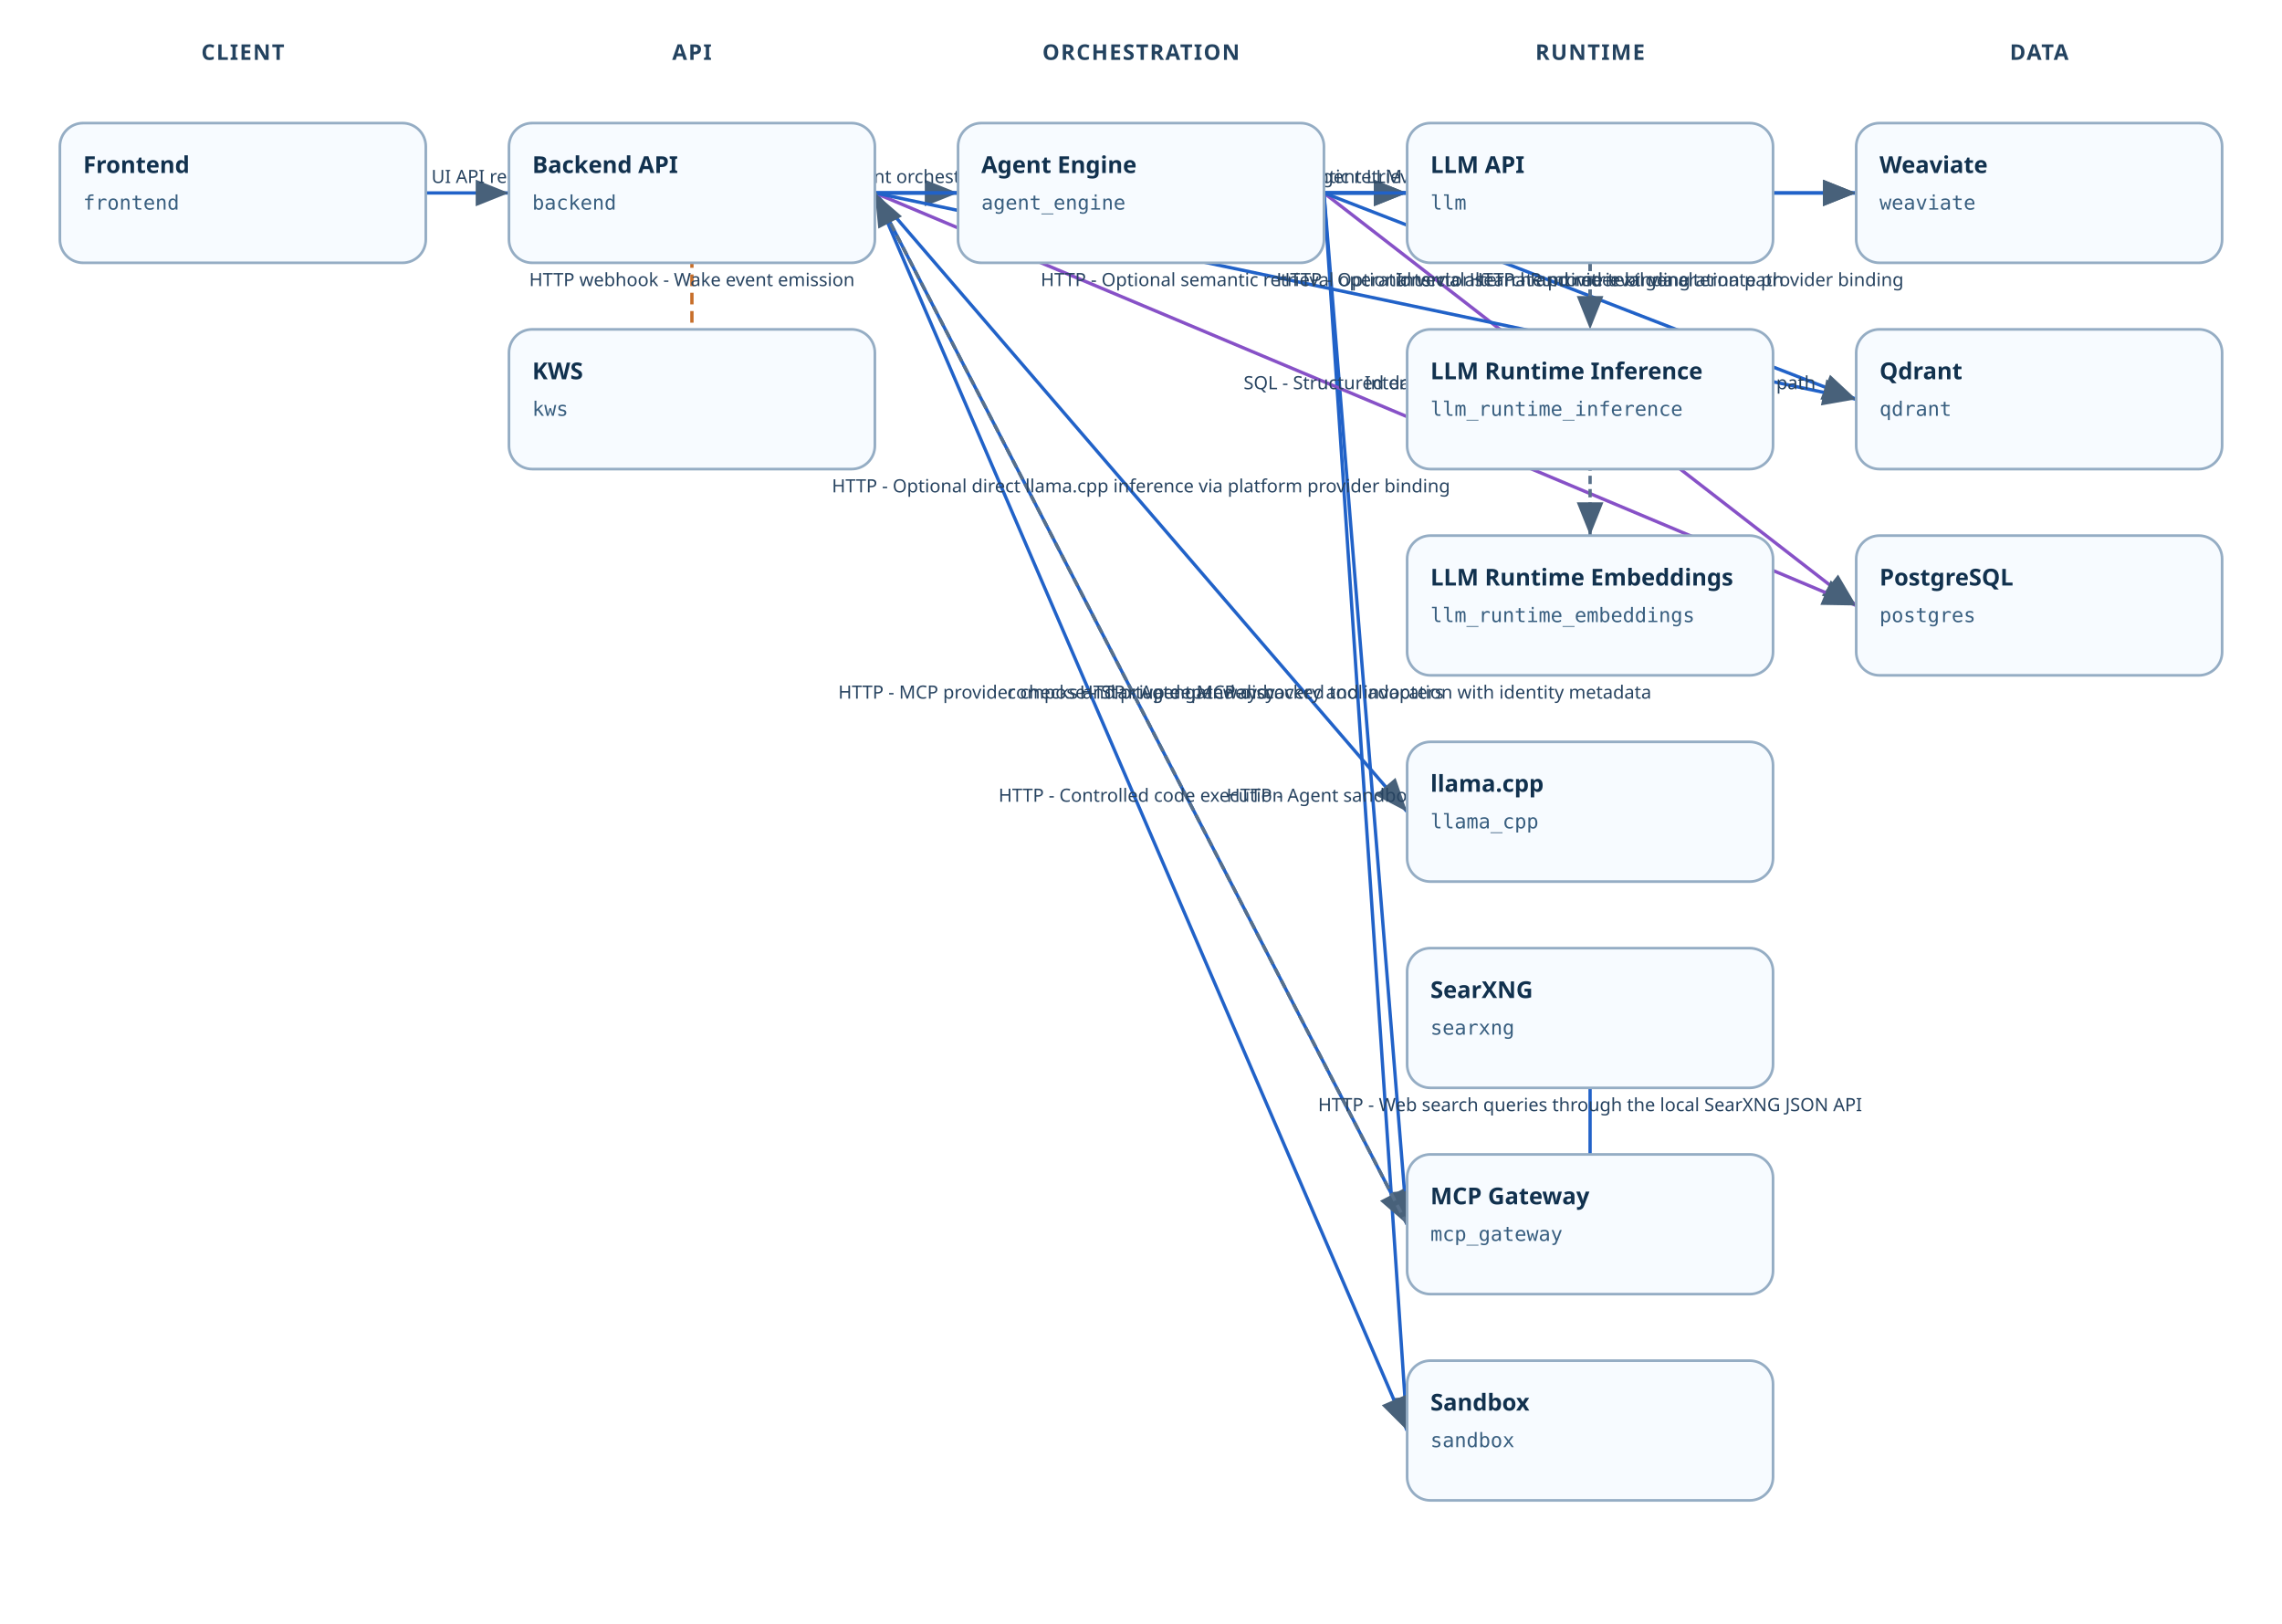
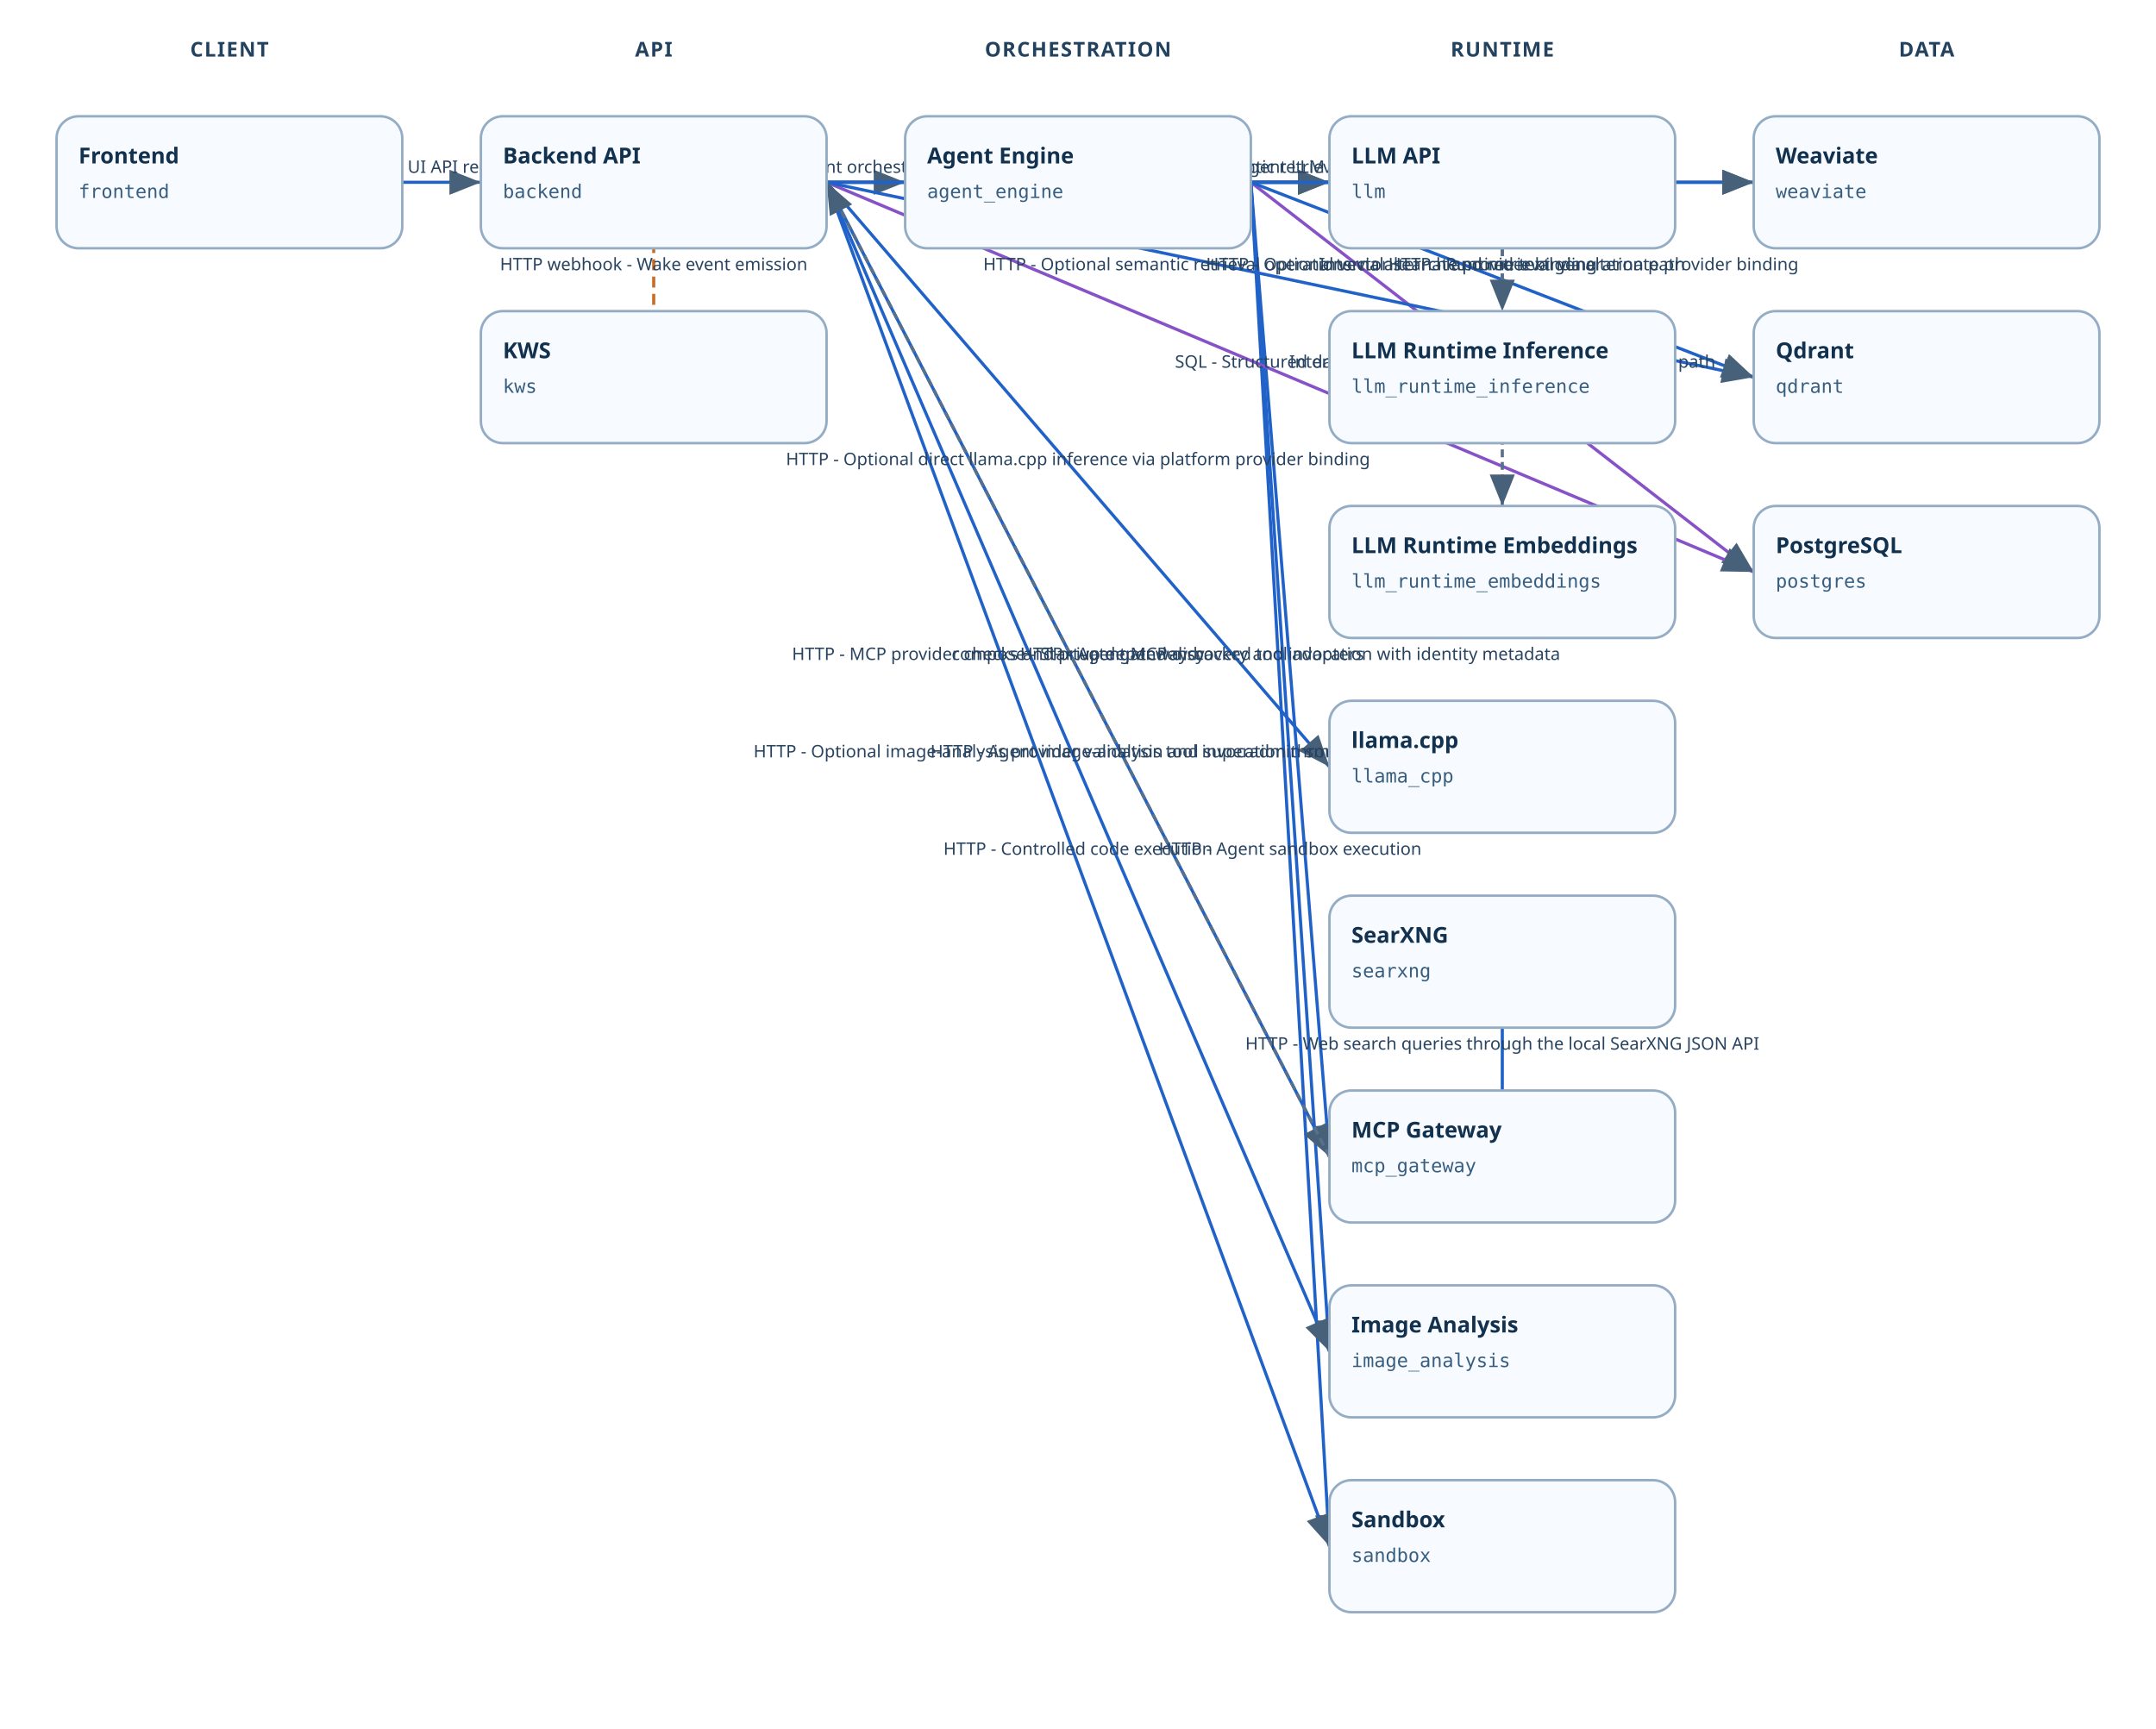
- <svg xmlns="http://www.w3.org/2000/svg" class="architecture-svg" width="1372" height="976" viewBox="0 0 1372 976" role="img" aria-labelledby="architecture-title architecture-desc">
+ <svg xmlns="http://www.w3.org/2000/svg" class="architecture-svg" width="1372" height="1100" viewBox="0 0 1372 1100" role="img" aria-labelledby="architecture-title architecture-desc">
  <defs>
    <marker id="architecture-arrow" markerWidth="12" markerHeight="8" refX="10" refY="4" orient="auto" markerUnits="strokeWidth">
      <path d="M0,0 L10,4 L0,8 z" fill="#48617a" />
    </marker>
  </defs>
  <style>
.group-label { font: 700 13px 'IBM Plex Sans', sans-serif; fill: #23425f; letter-spacing: 0.06em; text-anchor: middle; }
.architecture-node rect { fill: #f7fbff; stroke: #95adc4; stroke-width: 1.6; }
.architecture-node .node-title { font: 700 14px 'IBM Plex Sans', sans-serif; fill: #11314e; }
.architecture-node .node-subtitle { font: 500 12px 'IBM Plex Mono', monospace; fill: #385e7f; }
.architecture-edge { stroke-width: 2; stroke: #48617a; }
.architecture-edge-http { stroke: #2162c8; }
.architecture-edge-db { stroke: #8751c7; }
.architecture-edge-event { stroke: #c76e2a; stroke-dasharray: 7 4; }
.architecture-edge-internal { stroke: #58708a; stroke-dasharray: 5 3; }
.edge-label { font: 500 11px 'IBM Plex Sans', sans-serif; fill: #274360; text-anchor: middle; }
</style>
  <text class="group-label" x="146" y="36">CLIENT</text>
  <text class="group-label" x="416" y="36">API</text>
  <text class="group-label" x="686" y="36">ORCHESTRATION</text>
  <text class="group-label" x="956" y="36">RUNTIME</text>
  <text class="group-label" x="1226" y="36">DATA</text>
  <g id="architecture-edges">
+     <line id="edge-agent_engine-image_analysis" class="architecture-edge architecture-edge-http" x1="796" y1="116" x2="846" y2="860" marker-end="url(#architecture-arrow)" />
    <line id="edge-agent_engine-llm" class="architecture-edge architecture-edge-http" x1="796" y1="116" x2="846" y2="116" marker-end="url(#architecture-arrow)" />
    <line id="edge-agent_engine-mcp_gateway" class="architecture-edge architecture-edge-http" x1="796" y1="116" x2="846" y2="736" marker-end="url(#architecture-arrow)" />
    <line id="edge-agent_engine-postgres" class="architecture-edge architecture-edge-db" x1="796" y1="116" x2="1116" y2="364" marker-end="url(#architecture-arrow)" />
    <line id="edge-agent_engine-qdrant" class="architecture-edge architecture-edge-http" x1="796" y1="116" x2="1116" y2="240" marker-end="url(#architecture-arrow)" />
-     <line id="edge-agent_engine-sandbox" class="architecture-edge architecture-edge-http" x1="796" y1="116" x2="846" y2="860" marker-end="url(#architecture-arrow)" />
+     <line id="edge-agent_engine-sandbox" class="architecture-edge architecture-edge-http" x1="796" y1="116" x2="846" y2="984" marker-end="url(#architecture-arrow)" />
    <line id="edge-agent_engine-weaviate" class="architecture-edge architecture-edge-http" x1="796" y1="116" x2="1116" y2="116" marker-end="url(#architecture-arrow)" />
    <line id="edge-backend-agent_engine" class="architecture-edge architecture-edge-http" x1="526" y1="116" x2="576" y2="116" marker-end="url(#architecture-arrow)" />
+     <line id="edge-backend-image_analysis" class="architecture-edge architecture-edge-http" x1="526" y1="116" x2="846" y2="860" marker-end="url(#architecture-arrow)" />
    <line id="edge-backend-llama_cpp" class="architecture-edge architecture-edge-http" x1="526" y1="116" x2="846" y2="488" marker-end="url(#architecture-arrow)" />
    <line id="edge-backend-llm" class="architecture-edge architecture-edge-http" x1="526" y1="116" x2="846" y2="116" marker-end="url(#architecture-arrow)" />
    <line id="edge-backend-mcp_gateway" class="architecture-edge architecture-edge-http" x1="526" y1="116" x2="846" y2="736" marker-end="url(#architecture-arrow)" />
    <line id="edge-backend-postgres" class="architecture-edge architecture-edge-db" x1="526" y1="116" x2="1116" y2="364" marker-end="url(#architecture-arrow)" />
    <line id="edge-backend-qdrant" class="architecture-edge architecture-edge-http" x1="526" y1="116" x2="1116" y2="240" marker-end="url(#architecture-arrow)" />
-     <line id="edge-backend-sandbox" class="architecture-edge architecture-edge-http" x1="526" y1="116" x2="846" y2="860" marker-end="url(#architecture-arrow)" />
+     <line id="edge-backend-sandbox" class="architecture-edge architecture-edge-http" x1="526" y1="116" x2="846" y2="984" marker-end="url(#architecture-arrow)" />
    <line id="edge-backend-weaviate" class="architecture-edge architecture-edge-http" x1="526" y1="116" x2="1116" y2="116" marker-end="url(#architecture-arrow)" />
    <line id="edge-frontend-backend" class="architecture-edge architecture-edge-http" x1="256" y1="116" x2="306" y2="116" marker-end="url(#architecture-arrow)" />
    <line id="edge-kws-backend" class="architecture-edge architecture-edge-event" x1="416" y1="282" x2="416" y2="74" marker-end="url(#architecture-arrow)" />
    <line id="edge-llm-llm_runtime_embeddings" class="architecture-edge architecture-edge-internal" x1="956" y1="158" x2="956" y2="322" marker-end="url(#architecture-arrow)" />
    <line id="edge-llm-llm_runtime_inference" class="architecture-edge architecture-edge-internal" x1="956" y1="158" x2="956" y2="198" marker-end="url(#architecture-arrow)" />
    <line id="edge-mcp_gateway-backend" class="architecture-edge architecture-edge-internal" x1="846" y1="736" x2="526" y2="116" marker-end="url(#architecture-arrow)" />
    <line id="edge-mcp_gateway-searxng" class="architecture-edge architecture-edge-http" x1="956" y1="778" x2="956" y2="570" marker-end="url(#architecture-arrow)" />
  </g>
  <g id="architecture-edge-labels">
+     <text class="edge-label" x="821" y="482">HTTP - Agent image-analysis tool invocation through resolved platform runtime bindings</text>
    <text class="edge-label" x="821" y="110">HTTP - Agent LLM requests</text>
    <text class="edge-label" x="821" y="420">HTTP - Agent MCP discovery and invocation with identity metadata</text>
    <text class="edge-label" x="956" y="234">SQL - Agent structured persistence</text>
    <text class="edge-label" x="956" y="172">HTTP - Optional vector search and retrieval via alternate provider binding</text>
-     <text class="edge-label" x="821" y="482">HTTP - Agent sandbox execution</text>
+     <text class="edge-label" x="821" y="544">HTTP - Agent sandbox execution</text>
    <text class="edge-label" x="956" y="110">HTTP - Vector search and retrieval</text>
    <text class="edge-label" x="551" y="110">HTTP - Agent orchestration calls</text>
+     <text class="edge-label" x="686" y="482">HTTP - Optional image-analysis provider validation and superadmin smoke tests</text>
    <text class="edge-label" x="686" y="296">HTTP - Optional direct llama.cpp inference via platform provider binding</text>
    <text class="edge-label" x="686" y="110">HTTP - Model inference and discovery</text>
    <text class="edge-label" x="686" y="420">HTTP - MCP provider checks and private gateway-backed tool adapters</text>
    <text class="edge-label" x="821" y="234">SQL - Structured data access</text>
    <text class="edge-label" x="821" y="172">HTTP - Optional semantic retrieval operations via alternate provider binding</text>
-     <text class="edge-label" x="686" y="482">HTTP - Controlled code execution</text>
+     <text class="edge-label" x="686" y="544">HTTP - Controlled code execution</text>
    <text class="edge-label" x="821" y="110">HTTP - Semantic retrieval operations</text>
    <text class="edge-label" x="281" y="110">HTTP - UI API requests</text>
    <text class="edge-label" x="416" y="172">HTTP webhook - Wake event emission</text>
    <text class="edge-label" x="956" y="234">Internal HTTP - Runtime embeddings execution path</text>
    <text class="edge-label" x="956" y="172">Internal HTTP - Runtime text generation path</text>
    <text class="edge-label" x="686" y="420">compose - Startup dependency</text>
    <text class="edge-label" x="956" y="668">HTTP - Web search queries through the local SearXNG JSON API</text>
  </g>
  <g id="architecture-nodes">
    <g id="node-frontend" class="architecture-node architecture-node-frontend architecture-group-client" data-container="frontend">
      <rect x="36" y="74" width="220" height="84" rx="14" ry="14" />
      <text class="node-title" x="50" y="104">Frontend</text>
      <text class="node-subtitle" x="50" y="126">frontend</text>
    </g>
    <g id="node-backend" class="architecture-node architecture-node-backend architecture-group-api" data-container="backend">
      <rect x="306" y="74" width="220" height="84" rx="14" ry="14" />
      <text class="node-title" x="320" y="104">Backend API</text>
      <text class="node-subtitle" x="320" y="126">backend</text>
    </g>
    <g id="node-kws" class="architecture-node architecture-node-kws architecture-group-api" data-container="kws">
      <rect x="306" y="198" width="220" height="84" rx="14" ry="14" />
      <text class="node-title" x="320" y="228">KWS</text>
      <text class="node-subtitle" x="320" y="250">kws</text>
    </g>
    <g id="node-agent_engine" class="architecture-node architecture-node-agent_engine architecture-group-orchestration" data-container="agent_engine">
      <rect x="576" y="74" width="220" height="84" rx="14" ry="14" />
      <text class="node-title" x="590" y="104">Agent Engine</text>
      <text class="node-subtitle" x="590" y="126">agent_engine</text>
    </g>
    <g id="node-llm" class="architecture-node architecture-node-llm architecture-group-runtime" data-container="llm">
      <rect x="846" y="74" width="220" height="84" rx="14" ry="14" />
      <text class="node-title" x="860" y="104">LLM API</text>
      <text class="node-subtitle" x="860" y="126">llm</text>
    </g>
    <g id="node-llm_runtime_inference" class="architecture-node architecture-node-llm_runtime_inference architecture-group-runtime" data-container="llm_runtime_inference">
      <rect x="846" y="198" width="220" height="84" rx="14" ry="14" />
      <text class="node-title" x="860" y="228">LLM Runtime Inference</text>
      <text class="node-subtitle" x="860" y="250">llm_runtime_inference</text>
    </g>
    <g id="node-llm_runtime_embeddings" class="architecture-node architecture-node-llm_runtime_embeddings architecture-group-runtime" data-container="llm_runtime_embeddings">
      <rect x="846" y="322" width="220" height="84" rx="14" ry="14" />
      <text class="node-title" x="860" y="352">LLM Runtime Embeddings</text>
      <text class="node-subtitle" x="860" y="374">llm_runtime_embeddings</text>
    </g>
    <g id="node-llama_cpp" class="architecture-node architecture-node-llama_cpp architecture-group-runtime" data-container="llama_cpp">
      <rect x="846" y="446" width="220" height="84" rx="14" ry="14" />
      <text class="node-title" x="860" y="476">llama.cpp</text>
      <text class="node-subtitle" x="860" y="498">llama_cpp</text>
    </g>
    <g id="node-searxng" class="architecture-node architecture-node-searxng architecture-group-runtime" data-container="searxng">
      <rect x="846" y="570" width="220" height="84" rx="14" ry="14" />
      <text class="node-title" x="860" y="600">SearXNG</text>
      <text class="node-subtitle" x="860" y="622">searxng</text>
    </g>
    <g id="node-mcp_gateway" class="architecture-node architecture-node-mcp_gateway architecture-group-runtime" data-container="mcp_gateway">
      <rect x="846" y="694" width="220" height="84" rx="14" ry="14" />
      <text class="node-title" x="860" y="724">MCP Gateway</text>
      <text class="node-subtitle" x="860" y="746">mcp_gateway</text>
    </g>
+     <g id="node-image_analysis" class="architecture-node architecture-node-image_analysis architecture-group-runtime" data-container="image_analysis">
+       <rect x="846" y="818" width="220" height="84" rx="14" ry="14" />
+       <text class="node-title" x="860" y="848">Image Analysis</text>
+       <text class="node-subtitle" x="860" y="870">image_analysis</text>
+     </g>
    <g id="node-sandbox" class="architecture-node architecture-node-sandbox architecture-group-runtime" data-container="sandbox">
-       <rect x="846" y="818" width="220" height="84" rx="14" ry="14" />
-       <text class="node-title" x="860" y="848">Sandbox</text>
-       <text class="node-subtitle" x="860" y="870">sandbox</text>
+       <rect x="846" y="942" width="220" height="84" rx="14" ry="14" />
+       <text class="node-title" x="860" y="972">Sandbox</text>
+       <text class="node-subtitle" x="860" y="994">sandbox</text>
    </g>
    <g id="node-weaviate" class="architecture-node architecture-node-weaviate architecture-group-data" data-container="weaviate">
      <rect x="1116" y="74" width="220" height="84" rx="14" ry="14" />
      <text class="node-title" x="1130" y="104">Weaviate</text>
      <text class="node-subtitle" x="1130" y="126">weaviate</text>
    </g>
    <g id="node-qdrant" class="architecture-node architecture-node-qdrant architecture-group-data" data-container="qdrant">
      <rect x="1116" y="198" width="220" height="84" rx="14" ry="14" />
      <text class="node-title" x="1130" y="228">Qdrant</text>
      <text class="node-subtitle" x="1130" y="250">qdrant</text>
    </g>
    <g id="node-postgres" class="architecture-node architecture-node-postgres architecture-group-data" data-container="postgres">
      <rect x="1116" y="322" width="220" height="84" rx="14" ry="14" />
      <text class="node-title" x="1130" y="352">PostgreSQL</text>
      <text class="node-subtitle" x="1130" y="374">postgres</text>
    </g>
  </g>
</svg>
